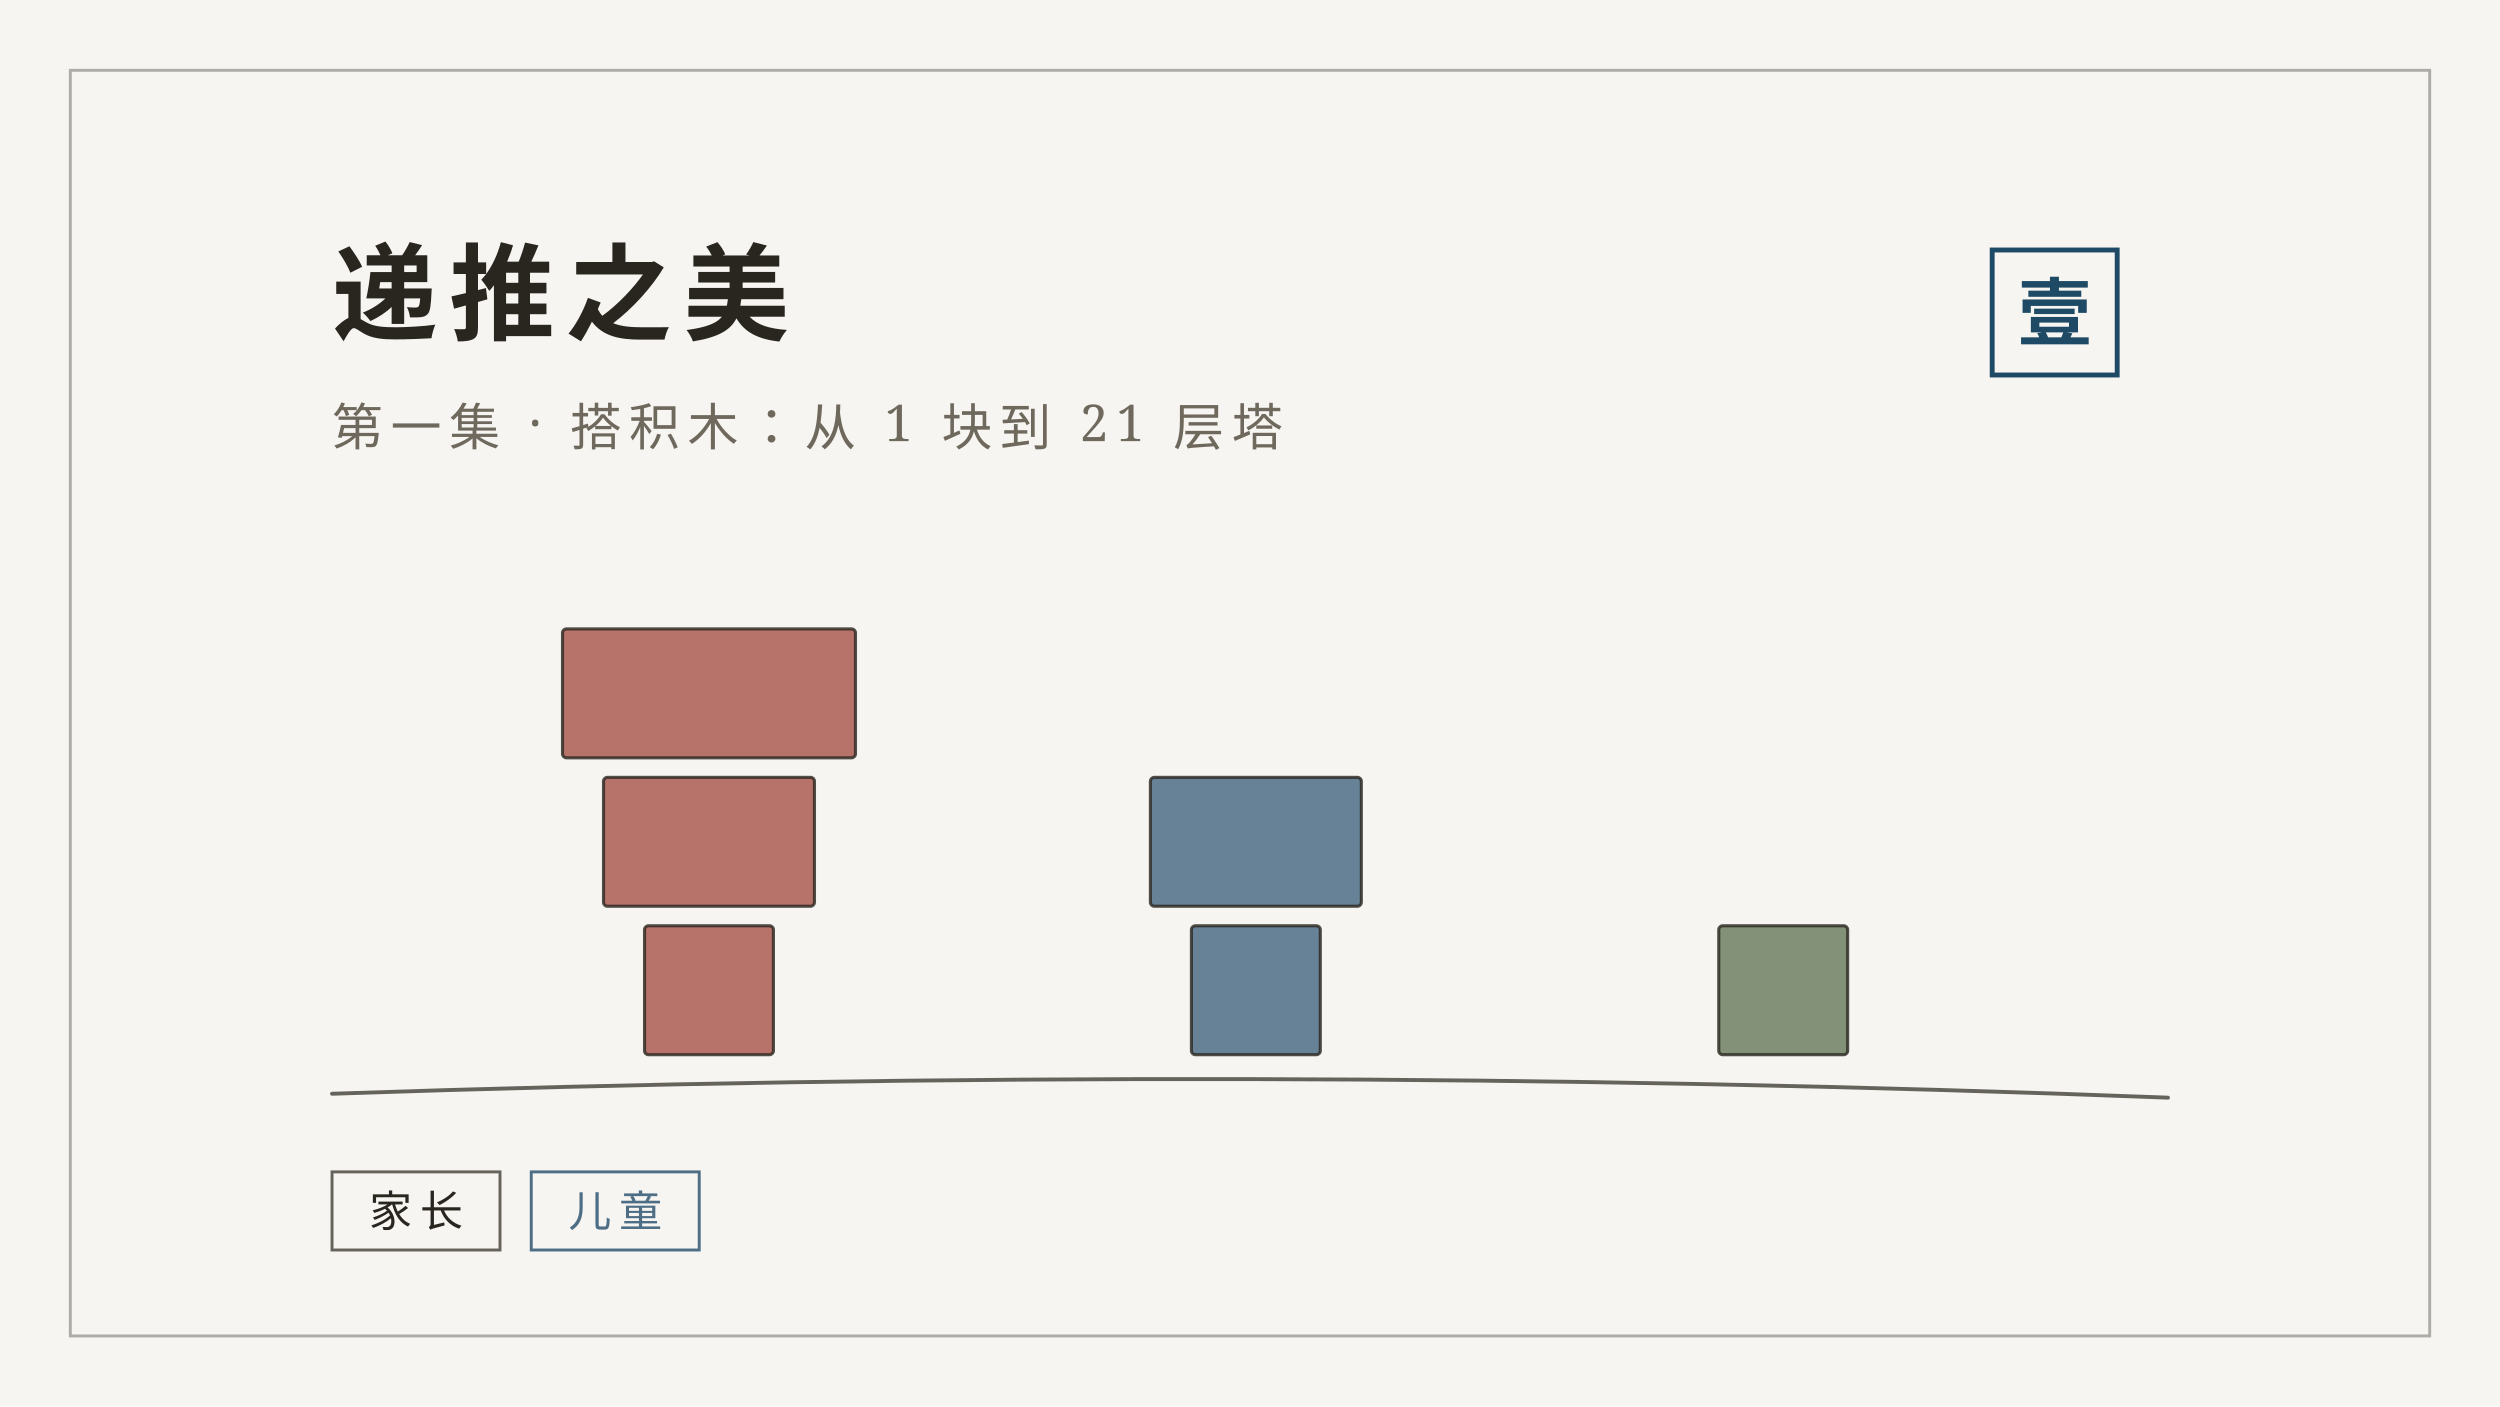
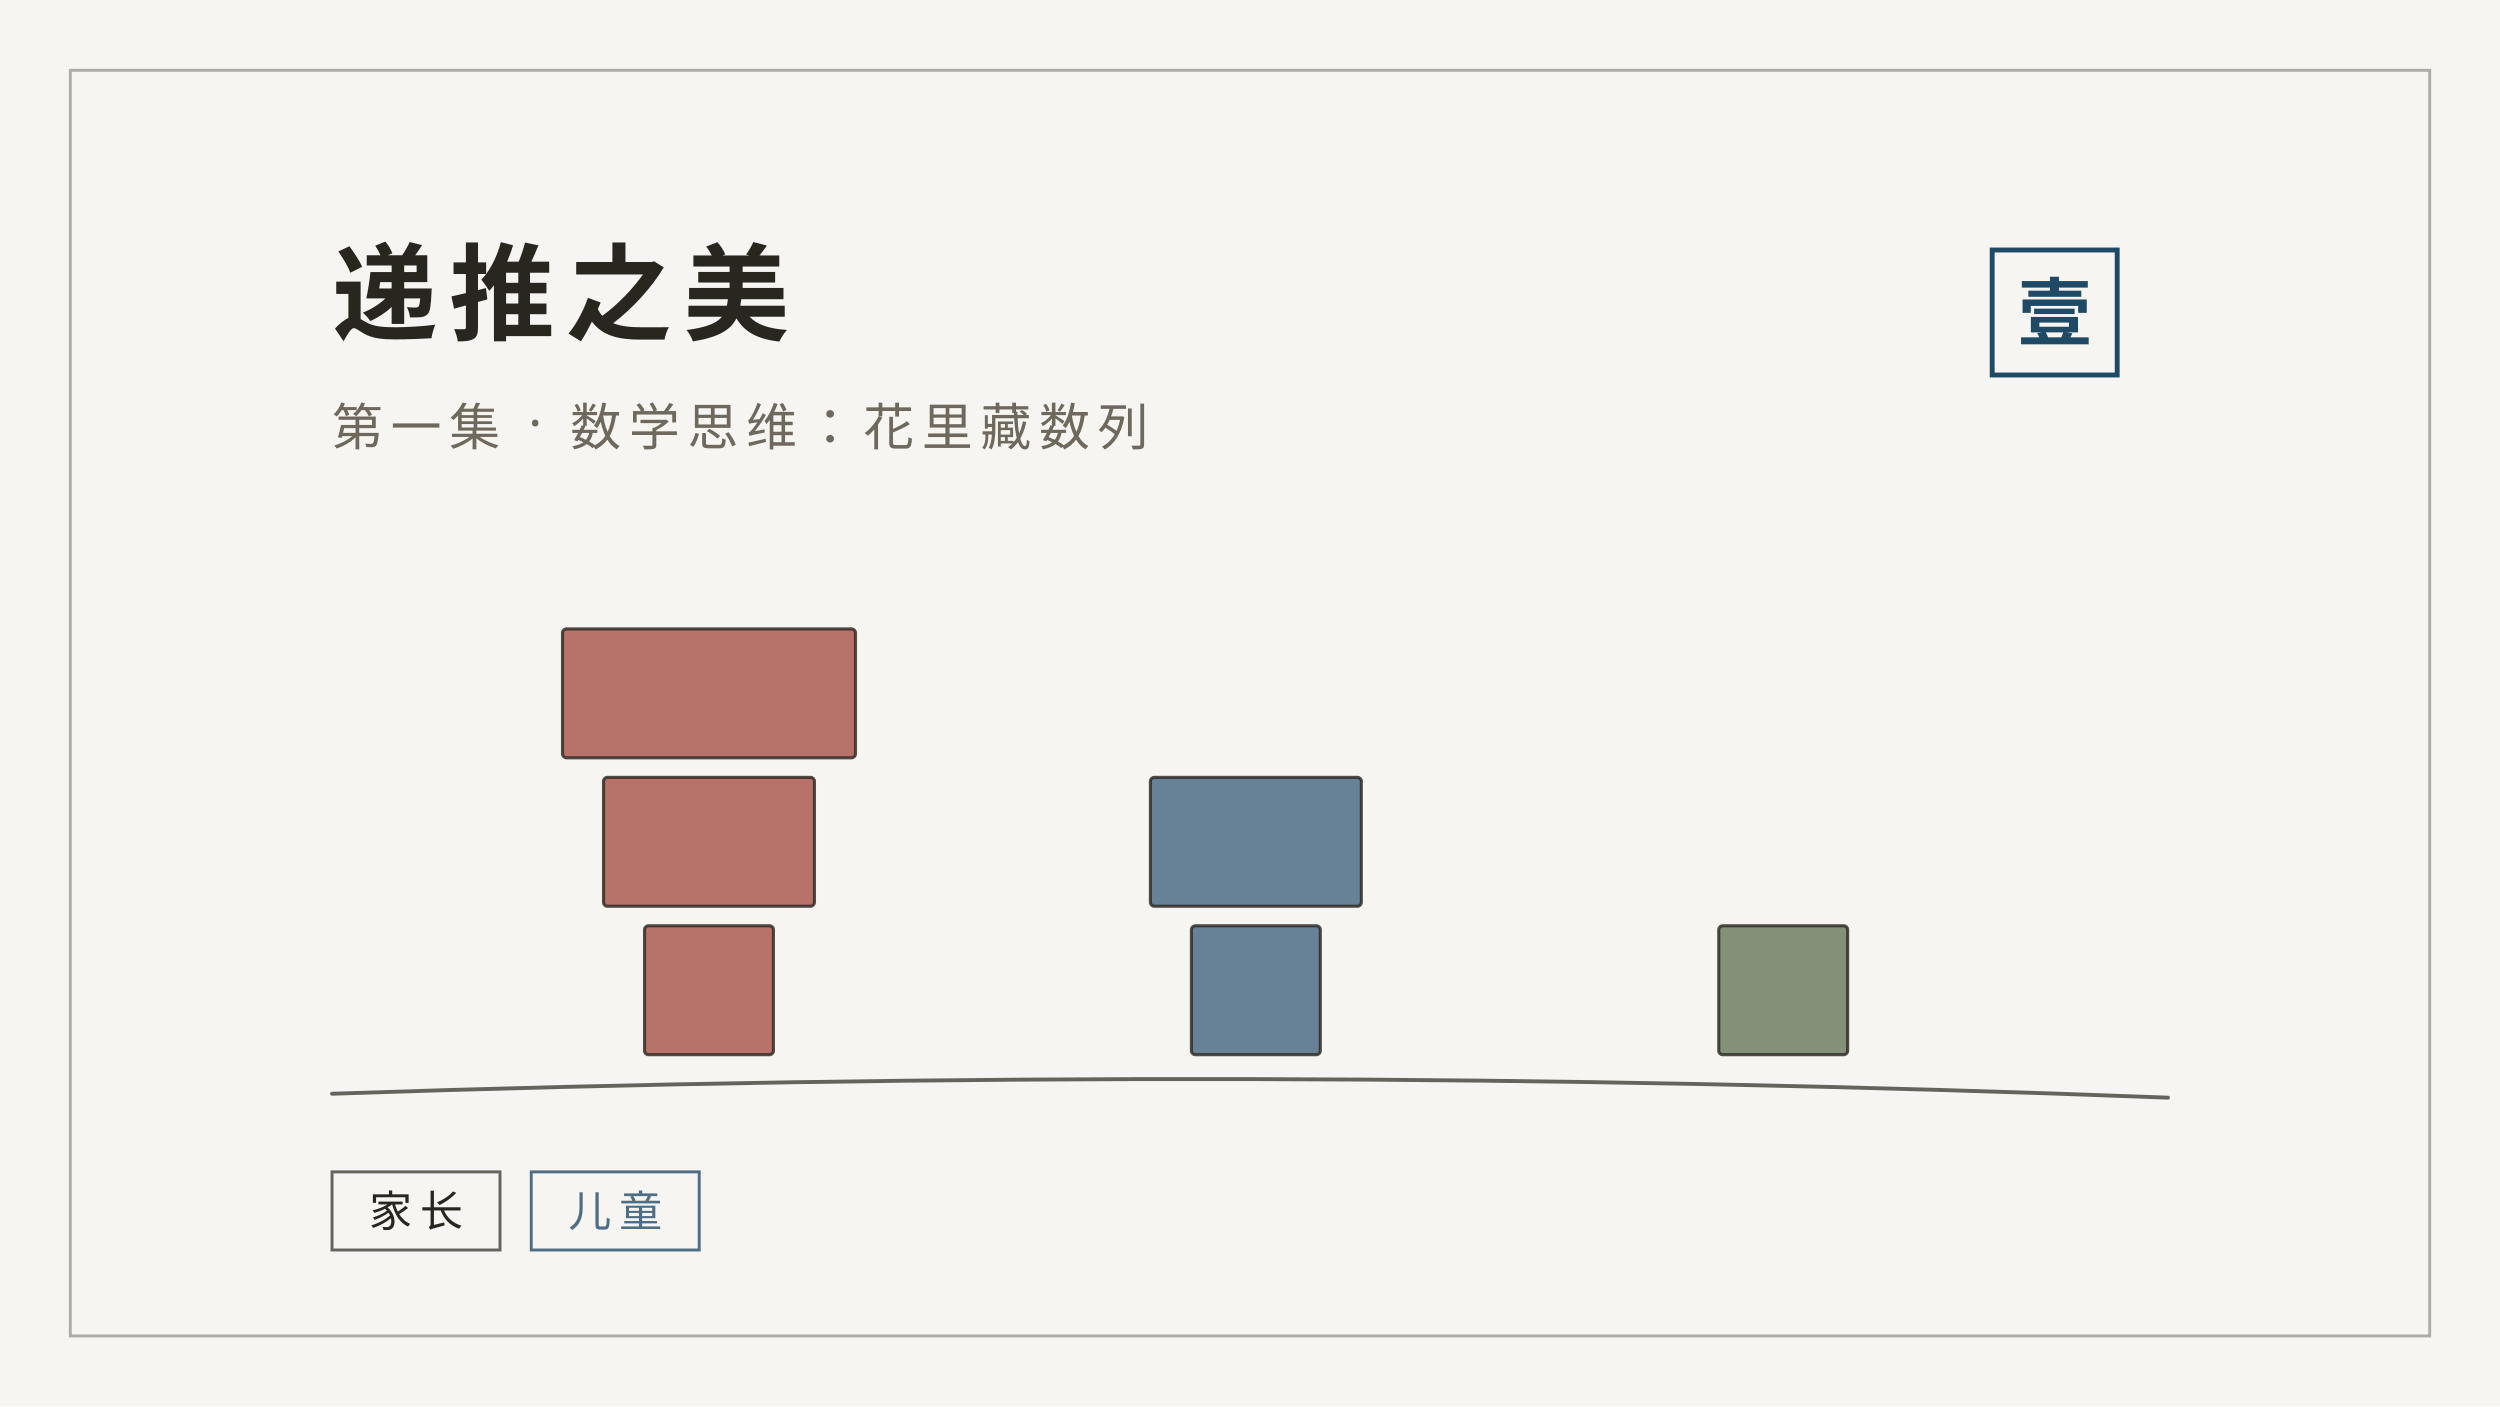
<svg xmlns="http://www.w3.org/2000/svg" viewBox="0 0 1280 720" font-family="'Songti SC','STSong','SimSun',serif">
  <rect width="1280" height="720" fill="#F7F5F1" />
  <rect x="36" y="36" width="1208" height="648" fill="none" stroke="#29251F" stroke-width="1.5" stroke-opacity="0.35" />
  <path d="M170 560 Q 640 544 1110 562" fill="none" stroke="#29251F" stroke-width="2" stroke-opacity="0.7" stroke-linecap="round" />
  <g stroke="#29251F" stroke-width="1.6" stroke-opacity="0.8">
    <rect x="330" y="474" width="66" height="66" rx="2" fill="#A8574C" fill-opacity="0.82" />
    <rect x="309" y="398" width="108" height="66" rx="2" fill="#A8574C" fill-opacity="0.82" />
    <rect x="288" y="322" width="150" height="66" rx="2" fill="#A8574C" fill-opacity="0.82" />
  </g>
  <g stroke="#29251F" stroke-width="1.6" stroke-opacity="0.8">
    <rect x="610" y="474" width="66" height="66" rx="2" fill="#4E6E86" fill-opacity="0.85" />
    <rect x="589" y="398" width="108" height="66" rx="2" fill="#4E6E86" fill-opacity="0.85" />
  </g>
  <rect x="880" y="474" width="66" height="66" rx="2" fill="#6E7F62" fill-opacity="0.85" stroke="#29251F" stroke-width="1.6" stroke-opacity="0.8" />
  <rect x="1020" y="128" width="64" height="64" fill="none" stroke="#1E4A66" stroke-width="2.5" />
  <text x="1052" y="174" text-anchor="middle" font-size="38" font-weight="bold" fill="#1E4A66">壹</text>
  <text x="170" y="170" font-size="54" font-weight="bold" fill="#29251F" letter-spacing="6">递推之美</text>
-   <text x="170" y="228" font-size="26" fill="#6E685D" letter-spacing="4">第一集 · 搭积木：从 1 块到 21 层塔</text>
+   <text x="170" y="228" font-size="26" fill="#6E685D" letter-spacing="4">第一集 · 数学思维：花里藏数列</text>
  <g font-size="22" letter-spacing="4">
    <rect x="170" y="600" width="86" height="40" fill="none" stroke="#29251F" stroke-opacity="0.7" stroke-width="1.5" />
    <text x="213" y="628" text-anchor="middle" fill="#29251F">家长</text>
    <rect x="272" y="600" width="86" height="40" fill="none" stroke="#4E6E86" stroke-width="1.5" />
    <text x="315" y="628" text-anchor="middle" fill="#4E6E86">儿童</text>
  </g>
</svg>
